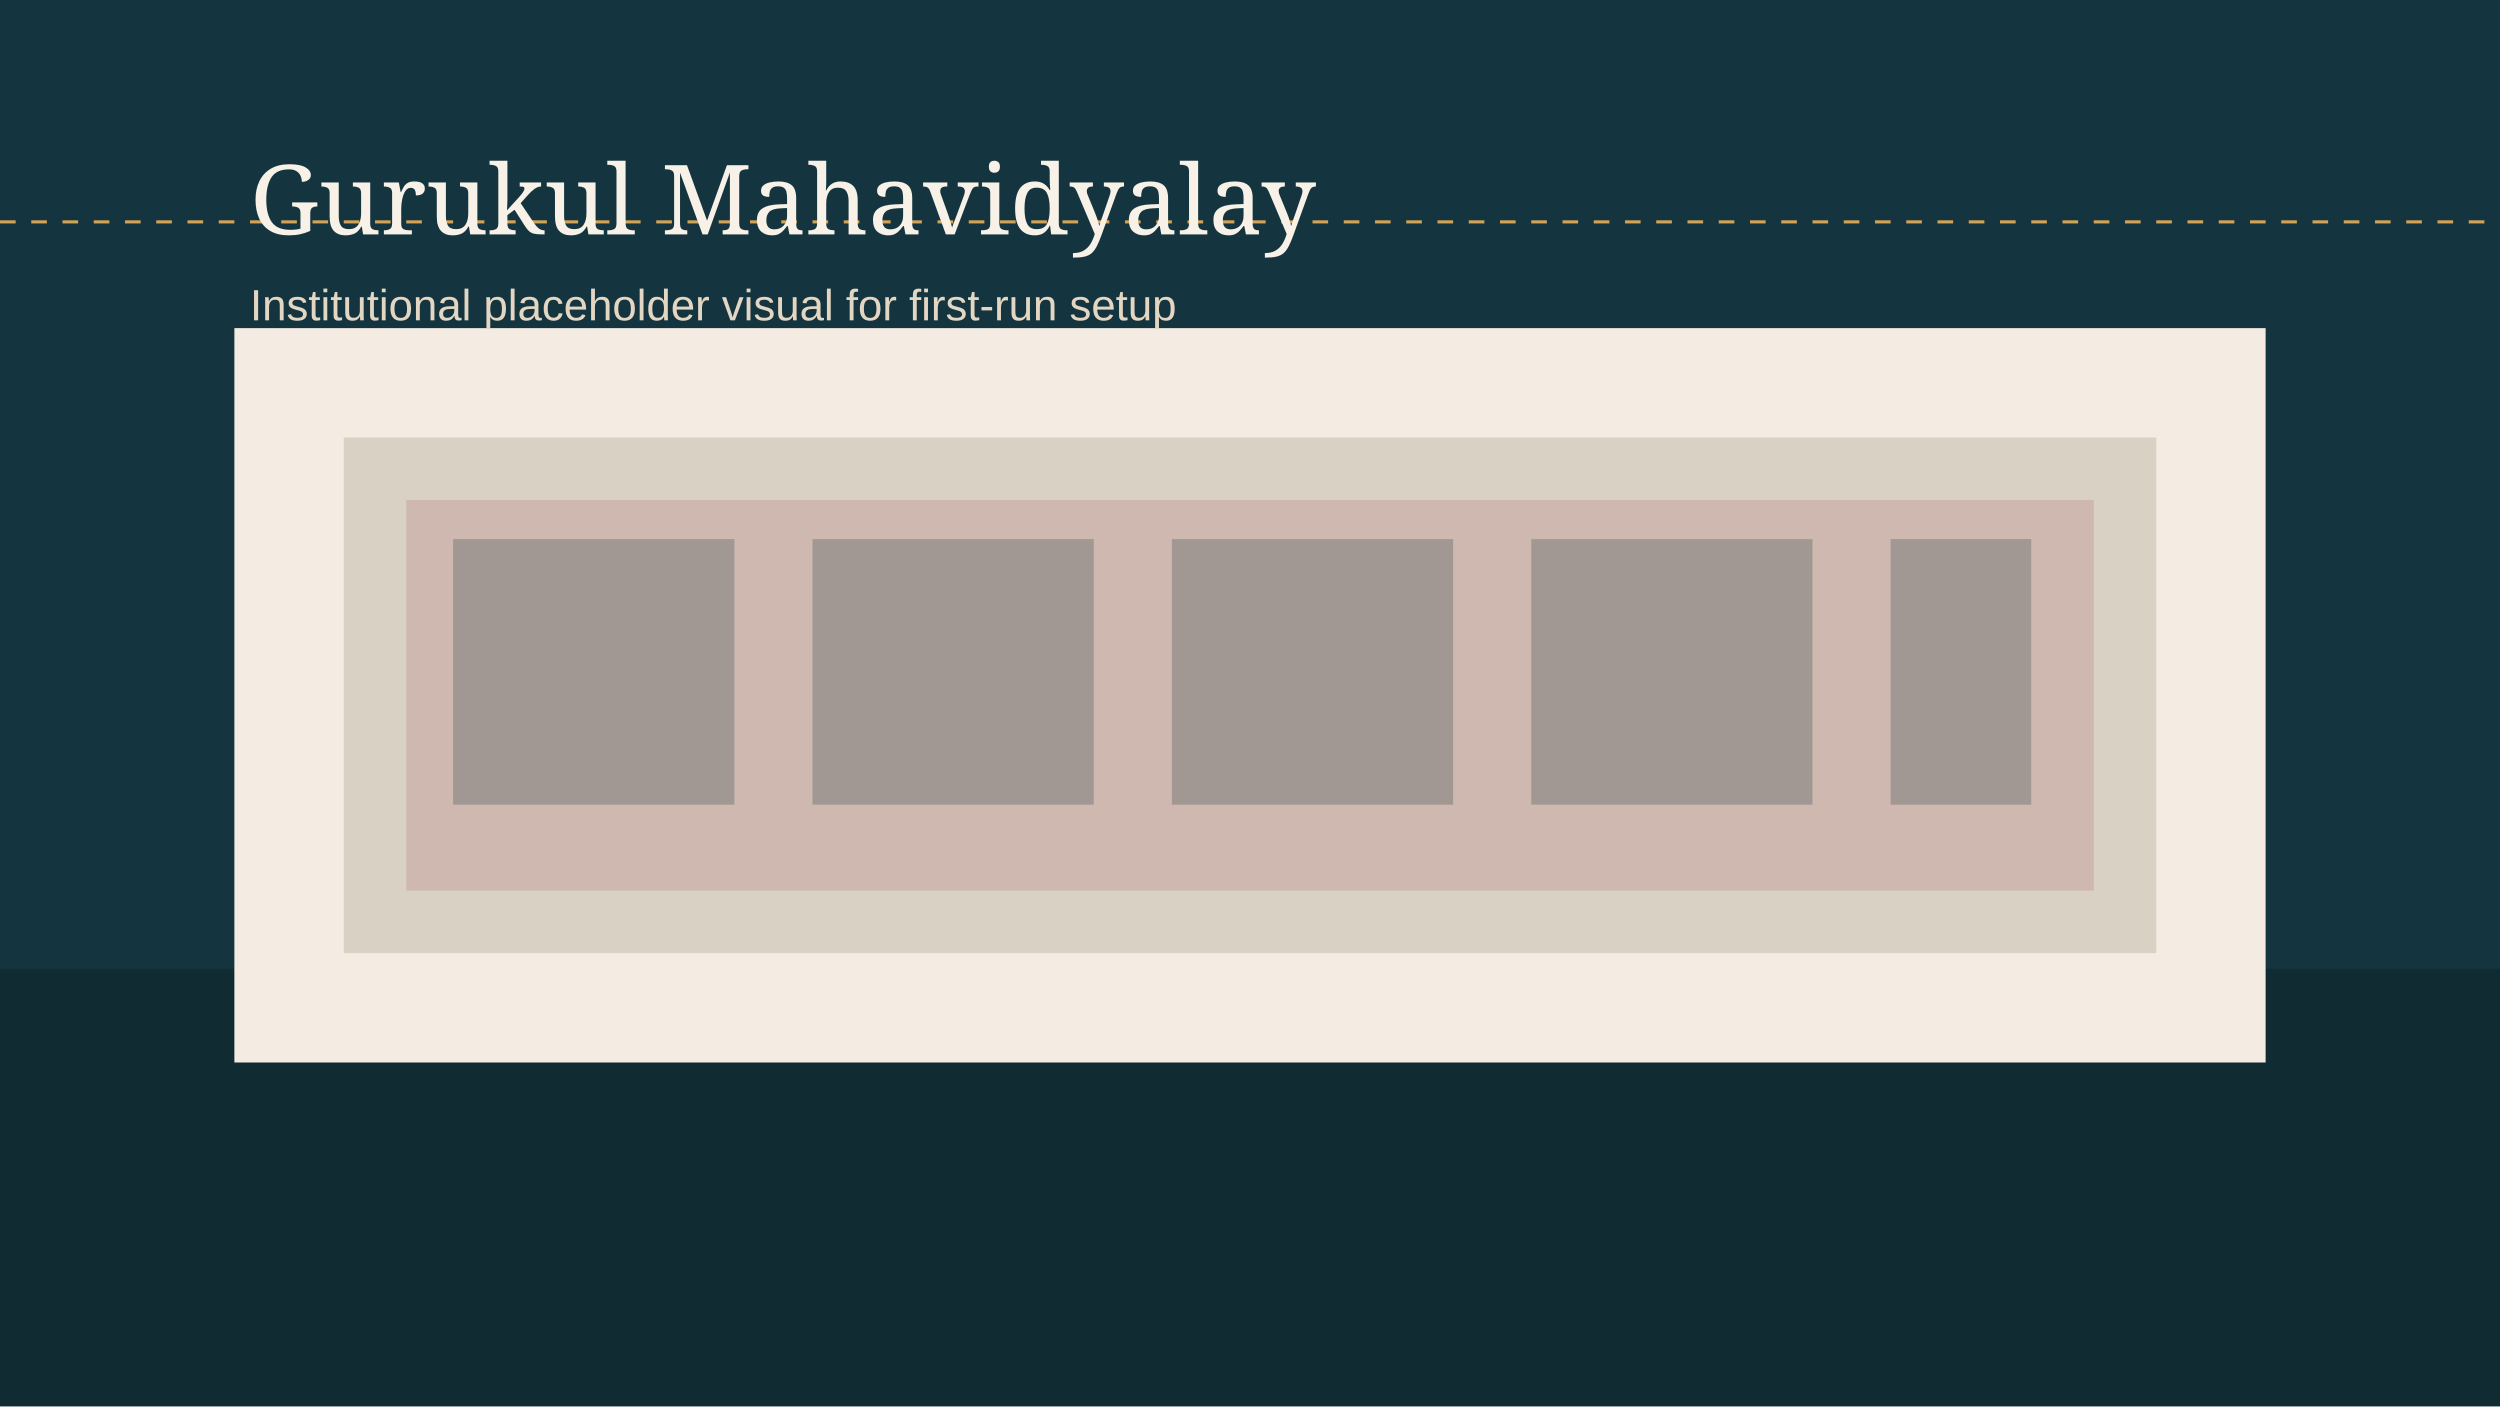
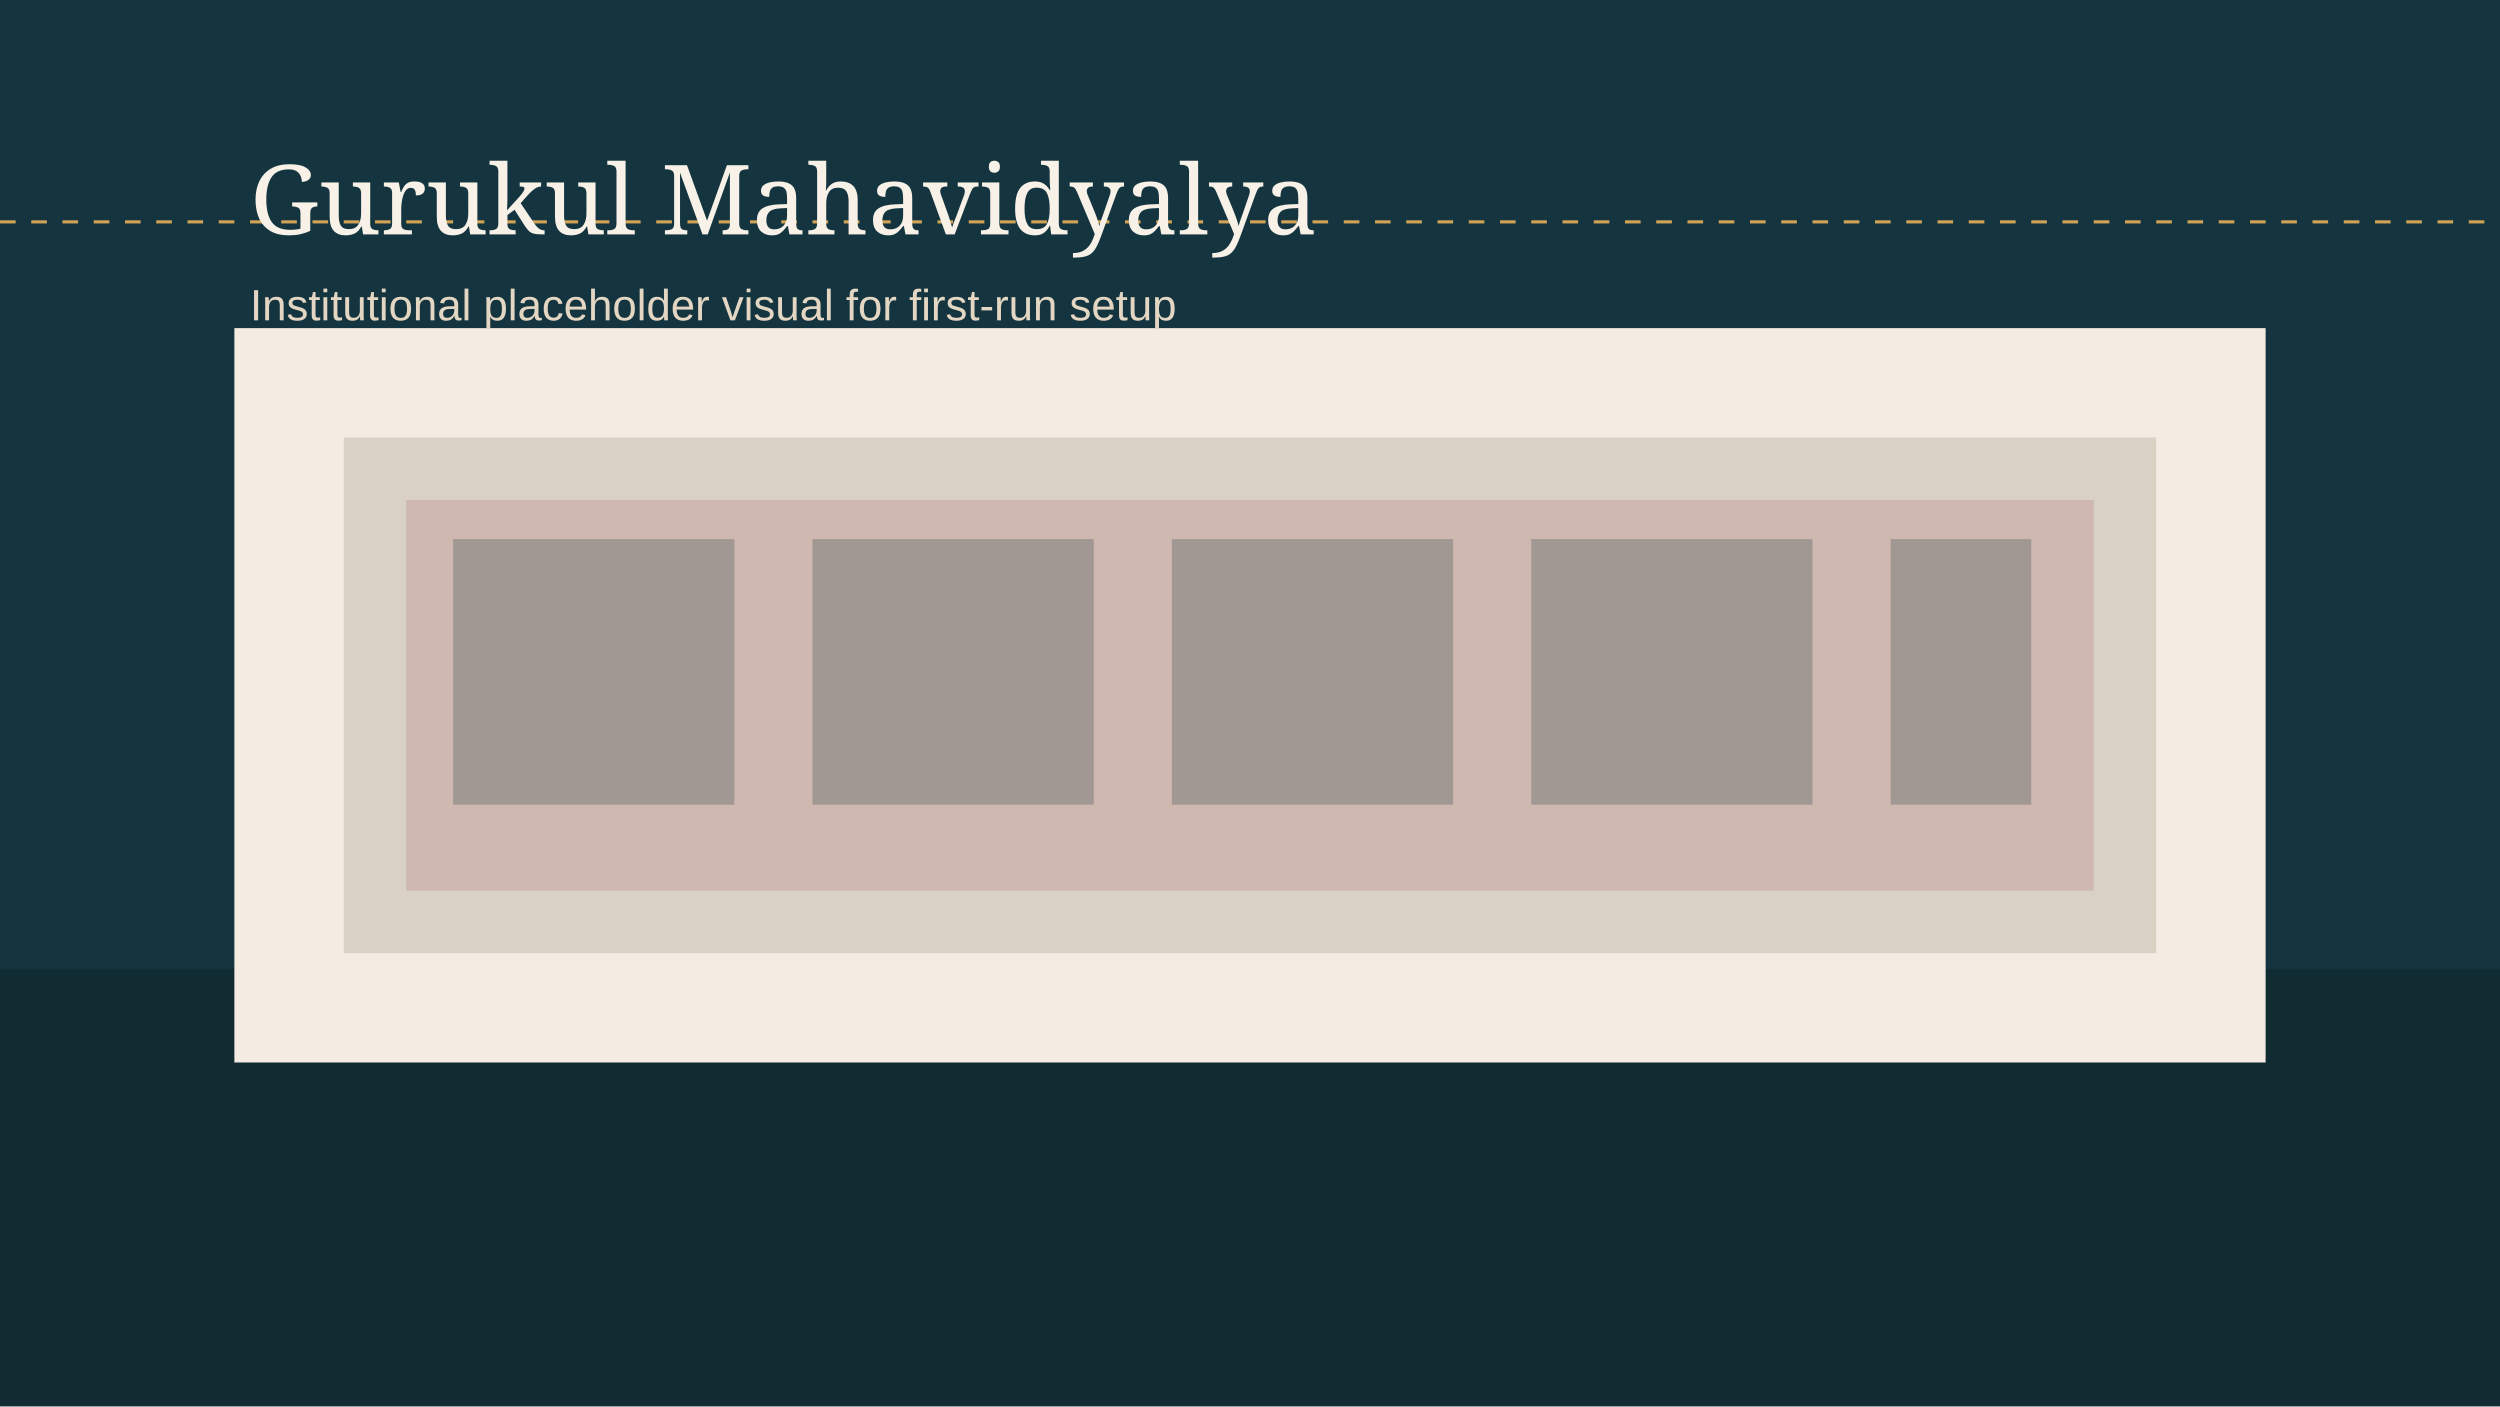
<svg xmlns="http://www.w3.org/2000/svg" width="1600" height="900" viewBox="0 0 1600 900" fill="none">
  <rect width="1600" height="900" fill="#14353F" />
  <rect y="620" width="1600" height="280" fill="#112B33" />
  <rect x="150" y="210" width="1300" height="470" fill="#F4ECE2" />
  <rect x="220" y="280" width="1160" height="330" fill="#D9D2C4" />
  <rect x="260" y="320" width="1080" height="250" fill="#8A1C2B" fill-opacity="0.14" />
  <rect x="290" y="345" width="180" height="170" fill="#14353F" fill-opacity="0.24" />
  <rect x="520" y="345" width="180" height="170" fill="#14353F" fill-opacity="0.24" />
  <rect x="750" y="345" width="180" height="170" fill="#14353F" fill-opacity="0.24" />
  <rect x="980" y="345" width="180" height="170" fill="#14353F" fill-opacity="0.24" />
  <rect x="1210" y="345" width="90" height="170" fill="#14353F" fill-opacity="0.24" />
  <path d="M0 142H1600" stroke="#D1A357" stroke-width="2" stroke-dasharray="10 10" />
-   <text x="160" y="150" fill="#F7F1E7" font-size="62" font-family="Georgia, serif">Gurukul Mahavidyalay</text>
+   <text x="160" y="150" fill="#F7F1E7" font-size="62" font-family="Georgia, serif">Gurukul Mahavidyalya</text>
  <text x="160" y="205" fill="#E3D6C3" font-size="28" font-family="Arial, sans-serif">Institutional placeholder visual for first-run setup</text>
</svg>
